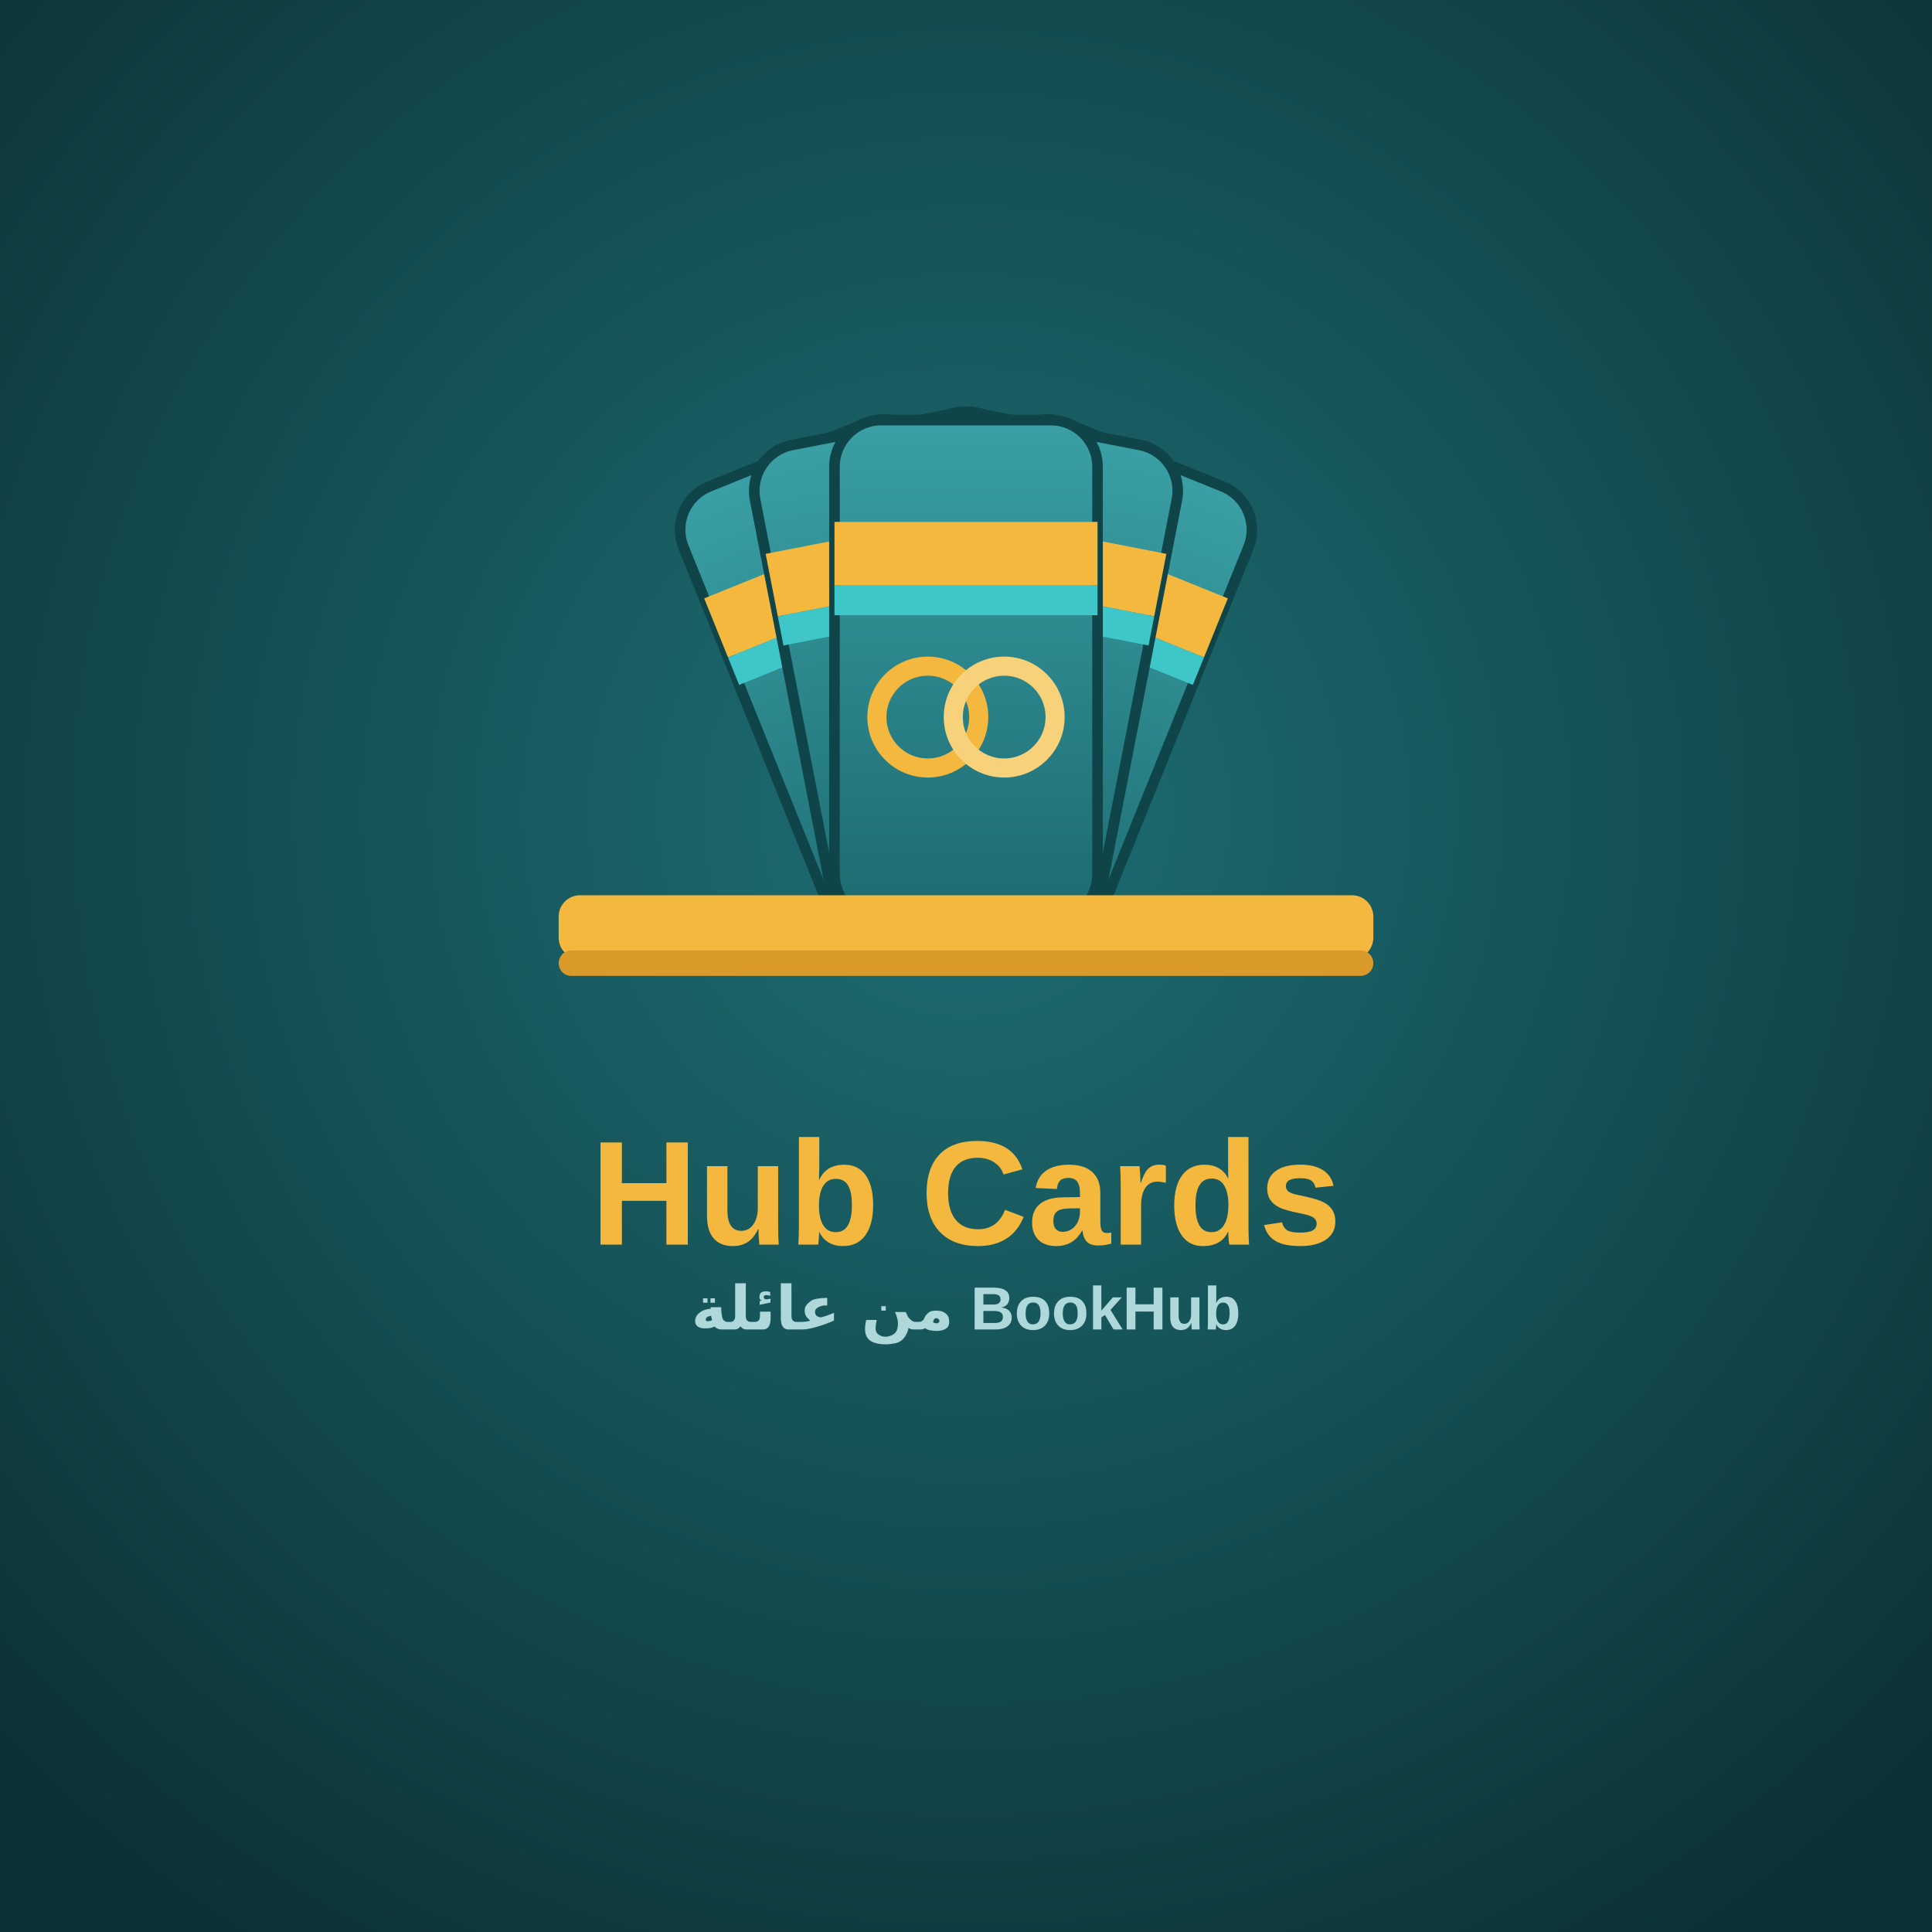
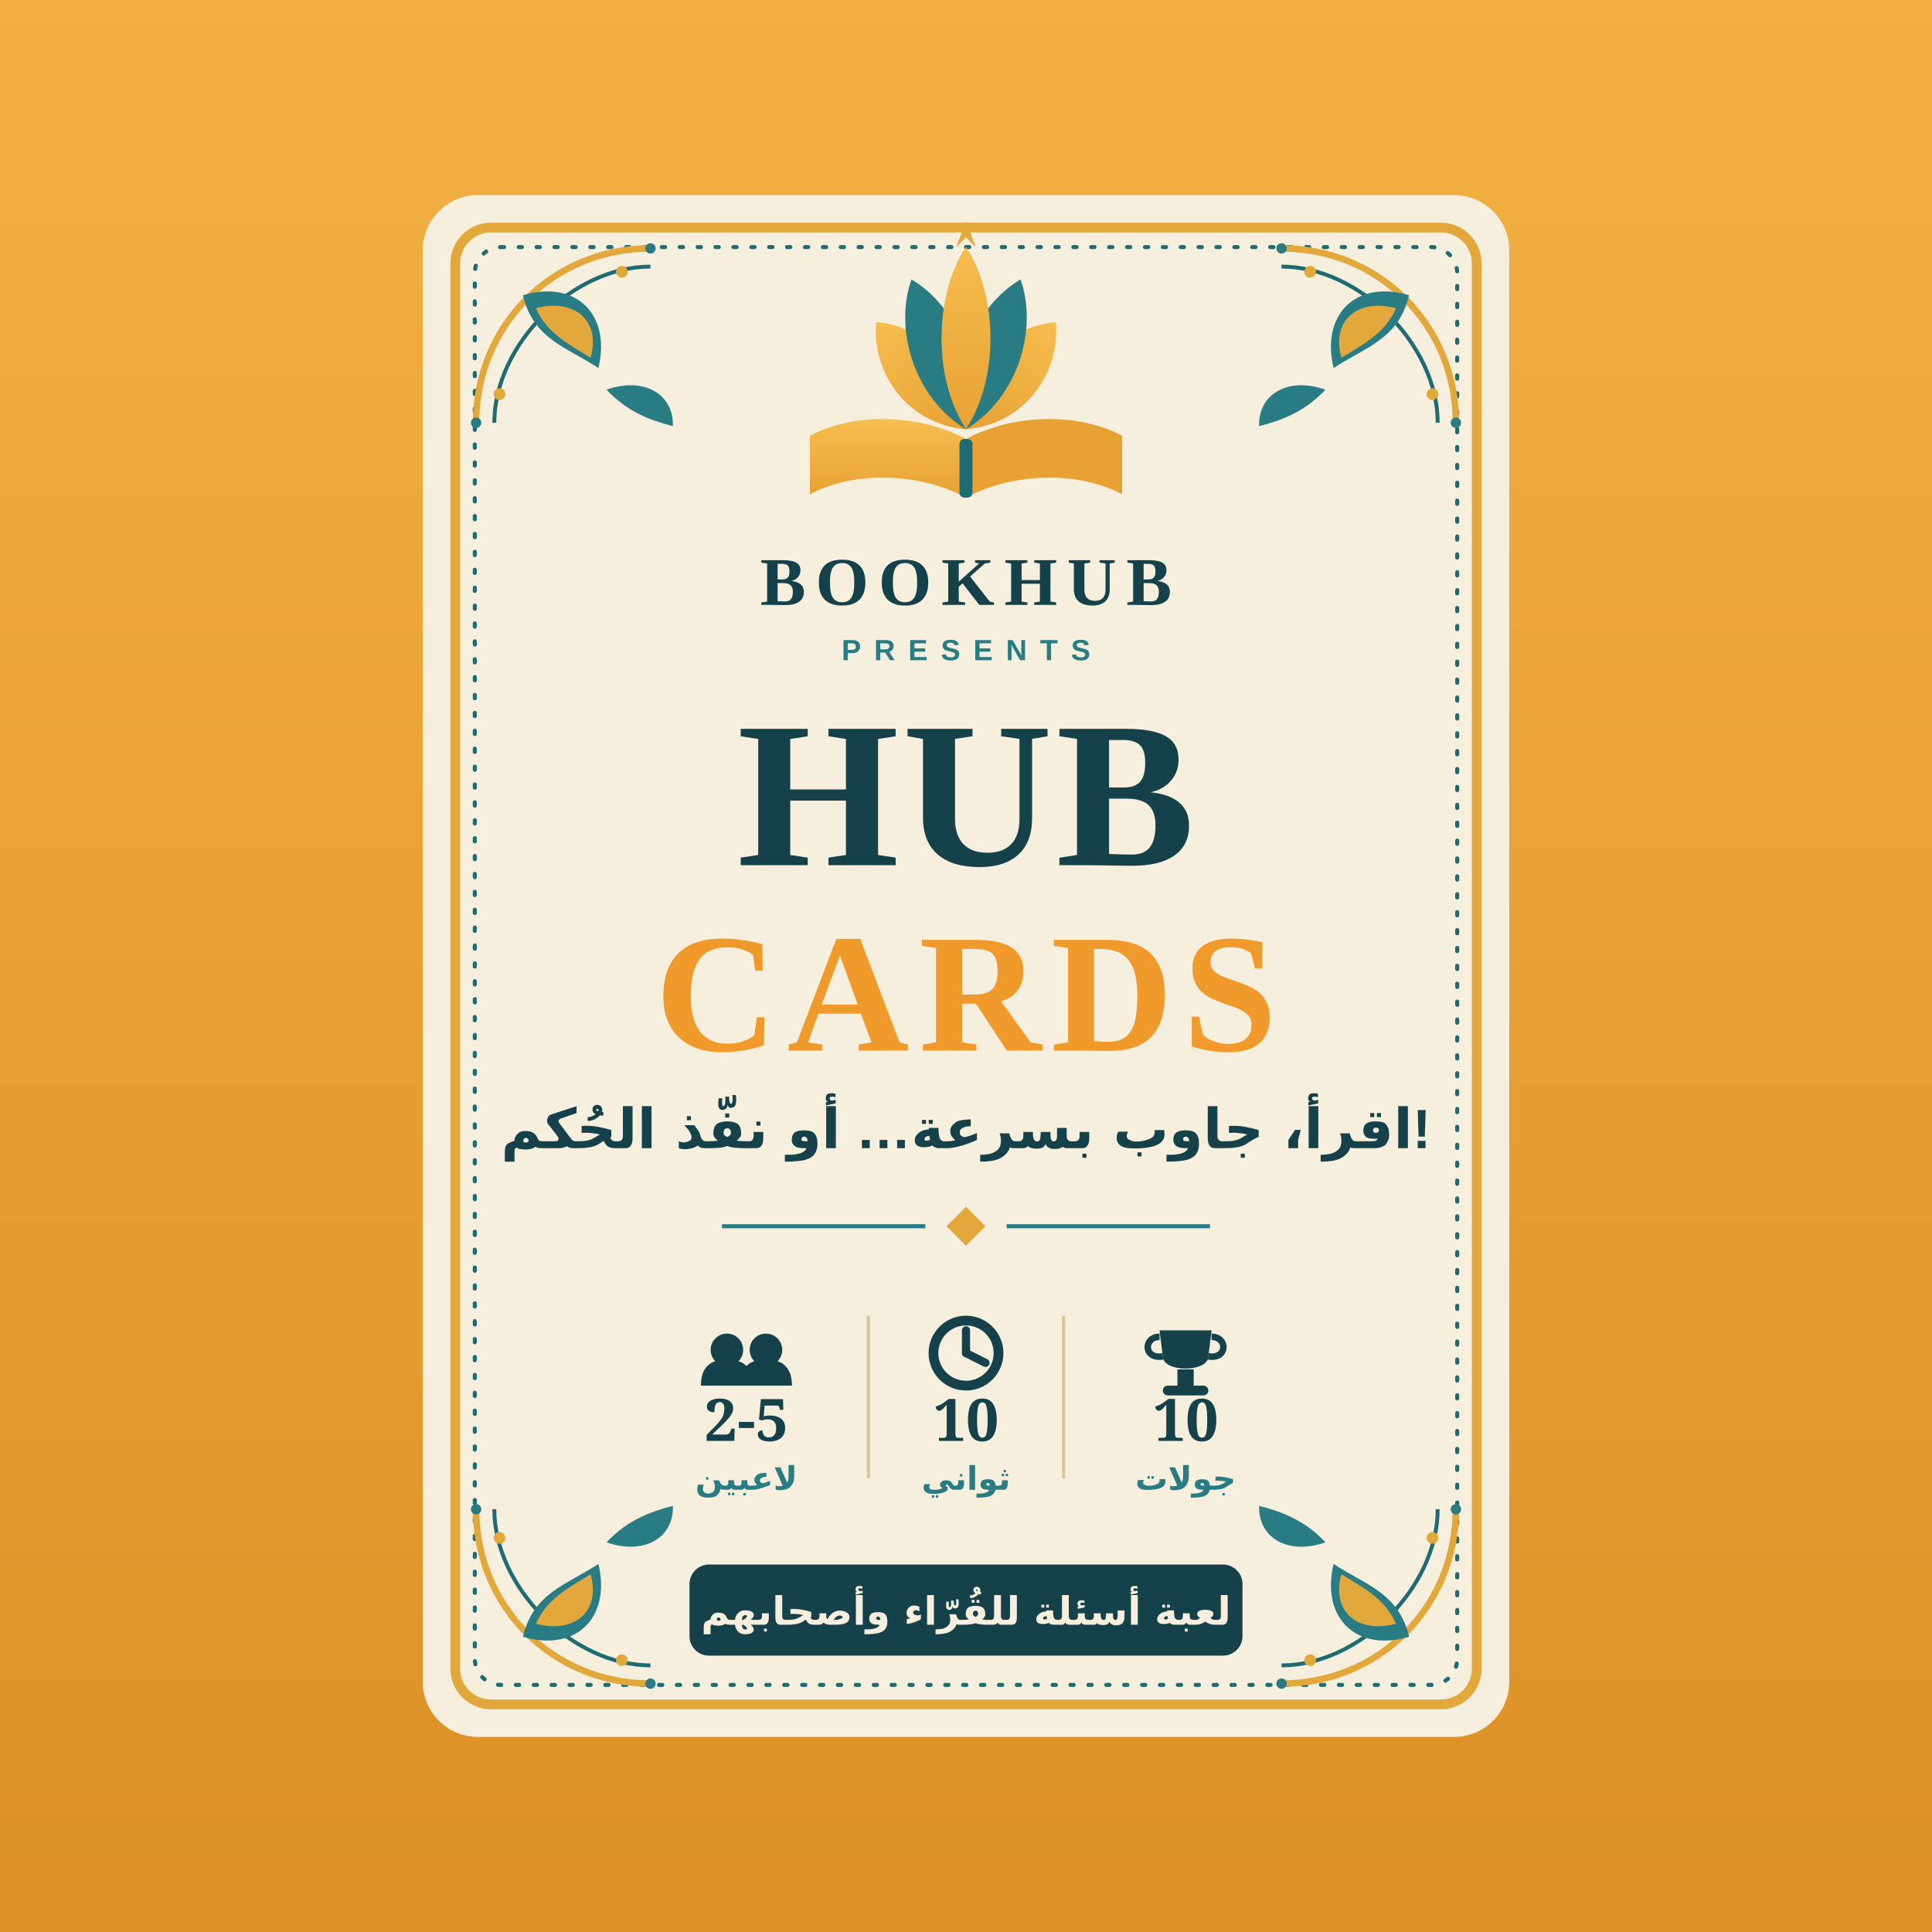
<svg xmlns="http://www.w3.org/2000/svg" viewBox="0 0 2732 2732">
  <defs>
-     <radialGradient id="bg" cx="50%" cy="42%" r="70%">
-       <stop offset="0%" stop-color="#1d6e74" />
-       <stop offset="60%" stop-color="#134a4e" />
-       <stop offset="100%" stop-color="#0c3134" />
-     </radialGradient>
-     <linearGradient id="hcSpine" x1="0" y1="0" x2="0" y2="1">
-       <stop offset="0" stop-color="#3aa0a5" />
-       <stop offset="1" stop-color="#1c6a70" />
+     <linearGradient id="goldBg" x1="0" y1="0" x2="0" y2="1">
+       <stop offset="0" stop-color="#f3b143" />
+       <stop offset="1" stop-color="#dc9026" />
    </linearGradient>
+     <linearGradient id="petalGold" x1="0" y1="0" x2="0" y2="1">
+       <stop offset="0" stop-color="#f6bd4f" />
+       <stop offset="1" stop-color="#e7a233" />
+     </linearGradient>
+     <g id="fl">
+       <path d="M16,150 C16,75 75,16 150,16" fill="none" stroke="#e3a83c" stroke-width="5" />
+       <path d="M30,150 C30,90 90,30 150,30" fill="none" stroke="#1f6b73" stroke-width="3" />
+       <path d="M52,52 C92,40 120,66 110,108 C86,92 60,86 52,52 Z" fill="#2a7c84" />
+       <path d="M62,62 C92,54 112,72 104,100 C84,88 70,80 62,62 Z" fill="#e3a83c" />
+       <path d="M120,120 C150,116 170,134 164,158 C148,150 132,140 120,120 Z" fill="#2a7c84" transform="rotate(-12 140 140)" />
+       <circle cx="34" cy="128" r="4.5" fill="#e3a83c" />
+       <circle cx="128" cy="34" r="4.5" fill="#e3a83c" />
+       <circle cx="150" cy="16" r="4" fill="#2a7c84" />
+       <circle cx="16" cy="150" r="4" fill="#2a7c84" />
+     </g>
  </defs>
-   <rect width="2732" height="2732" fill="url(#bg)" />
-   <g transform="translate(526 210) scale(6)">
-     <g transform="translate(140 176) rotate(-22)">
-       <rect x="-31" y="-112" width="62" height="118" rx="11" fill="url(#hcSpine)" stroke="#0f4448" stroke-width="2.5" />
-       <rect x="-31" y="-88" width="62" height="15" fill="#f5b83e" />
-       <rect x="-31" y="-73" width="62" height="7" fill="#3fc6c9" />
-       <rect x="-20" y="-44" width="40" height="5" rx="2.5" fill="#f5b83e" opacity="0.7" />
-       <rect x="-20" y="-33" width="28" height="5" rx="2.5" fill="#f5b83e" opacity="0.5" />
+   <rect width="2732" height="2732" fill="url(#goldBg)" />
+   <g transform="translate(538,216) scale(2.3)">
+     <rect x="26" y="26" width="668" height="948" rx="34" fill="#f6efdd" />
+     <rect x="46" y="46" width="628" height="908" rx="22" fill="none" stroke="#e3a83c" stroke-width="6" />
+     <rect x="58" y="58" width="604" height="884" rx="16" fill="none" stroke="#1f6b73" stroke-width="2.5" stroke-dasharray="2 9" stroke-linecap="round" />
+     <use href="#fl" transform="translate(46,46) scale(0.8)" />
+     <use href="#fl" transform="translate(674,46) scale(-0.8,0.8)" />
+     <use href="#fl" transform="translate(46,954) scale(0.8,-0.8)" />
+     <use href="#fl" transform="translate(674,954) scale(-0.8,-0.8)" />
+     <g transform="translate(360,170)">
+       <g>
+         <path d="M0,0 C-26,-26 -22,-64 0,-86 C22,-64 26,-26 0,0 Z" transform="rotate(-40)" fill="url(#petalGold)" />
+         <path d="M0,0 C-26,-26 -22,-64 0,-86 C22,-64 26,-26 0,0 Z" transform="rotate(40)" fill="url(#petalGold)" />
+         <path d="M0,0 C-24,-30 -20,-74 0,-98 C20,-74 24,-30 0,0 Z" transform="rotate(-20)" fill="#2a7c84" />
+         <path d="M0,0 C-24,-30 -20,-74 0,-98 C20,-74 24,-30 0,0 Z" transform="rotate(20)" fill="#2a7c84" />
+         <path d="M0,0 C-22,-34 -18,-86 0,-112 C18,-86 22,-34 0,0 Z" fill="url(#petalGold)" />
+       </g>
+       <path d="M0,-128 L6,-112 L0,-118 L-6,-112 Z" fill="#e3a83c" />
+       <path d="M0,6 C-30,-10 -70,-10 -96,4 L-96,40 C-70,26 -30,26 0,42 Z" fill="url(#petalGold)" />
+       <path d="M0,6 C30,-10 70,-10 96,4 L96,40 C70,26 30,26 0,42 Z" fill="#e7a233" />
+       <rect x="-4" y="6" width="8" height="36" rx="3" fill="#1f6b73" />
    </g>
-     <g transform="translate(140 176) rotate(22)">
-       <rect x="-31" y="-112" width="62" height="118" rx="11" fill="url(#hcSpine)" stroke="#0f4448" stroke-width="2.5" />
-       <rect x="-31" y="-88" width="62" height="15" fill="#f5b83e" />
-       <rect x="-31" y="-73" width="62" height="7" fill="#3fc6c9" />
-       <rect x="-20" y="-44" width="40" height="5" rx="2.5" fill="#f5b83e" opacity="0.7" />
-       <rect x="-20" y="-33" width="28" height="5" rx="2.5" fill="#f5b83e" opacity="0.5" />
+     <text x="360" y="278" font-family="Georgia, 'Times New Roman', serif" font-size="42" font-weight="700" letter-spacing="6" fill="#15414a" text-anchor="middle">BOOKHUB</text>
+     <text x="360" y="312" font-family="Arial, sans-serif" font-size="18" font-weight="700" letter-spacing="8" fill="#2a7c84" text-anchor="middle">PRESENTS</text>
+     <text x="360" y="438" font-family="Georgia, 'Times New Roman', serif" font-size="128" font-weight="900" letter-spacing="2" fill="#15414a" text-anchor="middle">HUB</text>
+     <text x="360" y="552" font-family="Georgia, 'Times New Roman', serif" font-size="104" font-weight="900" letter-spacing="6" fill="#ef9a2b" text-anchor="middle">CARDS</text>
+     <text x="360" y="612" font-family="'Tajawal', Arial, sans-serif" font-size="34" font-weight="800" fill="#15414a" text-anchor="middle">اقرأ، جاوب بسرعة… أو نفّذ الحُكم!</text>
+     <g stroke="#2a7c84" stroke-width="2.5" fill="none">
+       <line x1="210" y1="660" x2="335" y2="660" />
+       <line x1="385" y1="660" x2="510" y2="660" />
    </g>
-     <g transform="translate(140 176) rotate(-11)">
-       <rect x="-31" y="-112" width="62" height="118" rx="11" fill="url(#hcSpine)" stroke="#0f4448" stroke-width="2.5" />
-       <rect x="-31" y="-88" width="62" height="15" fill="#f5b83e" />
-       <rect x="-31" y="-73" width="62" height="7" fill="#3fc6c9" />
-       <rect x="-20" y="-44" width="40" height="5" rx="2.5" fill="#f5b83e" opacity="0.7" />
-       <rect x="-20" y="-33" width="28" height="5" rx="2.5" fill="#f5b83e" opacity="0.5" />
+     <path d="M360,648 L372,660 L360,672 L348,660 Z" fill="#e3a83c" />
+     <g text-anchor="middle">
+       <g transform="translate(225,740)" fill="#15414a">
+         <circle cx="-12" cy="-4" r="10" />
+         <circle cx="12" cy="-4" r="10" />
+         <path d="M-28,18 C-28,2 -16,2 -12,2 C-8,2 4,2 4,18 Z" />
+         <path d="M-4,18 C-4,2 8,2 12,2 C16,2 28,2 28,18 Z" />
+       </g>
+       <text x="225" y="792" font-family="Georgia, serif" font-size="36" font-weight="900" fill="#15414a">2-5</text>
+       <text x="225" y="822" font-family="'Tajawal',Arial,sans-serif" font-size="20" font-weight="700" fill="#2a7c84">لاعبين</text>
+       <g transform="translate(360,738)" fill="none" stroke="#15414a" stroke-width="6">
+         <circle cx="0" cy="0" r="20" />
+       </g>
+       <line x1="360" y1="738" x2="360" y2="724" stroke="#15414a" stroke-width="5" stroke-linecap="round" />
+       <line x1="360" y1="738" x2="372" y2="744" stroke="#15414a" stroke-width="5" stroke-linecap="round" />
+       <text x="360" y="792" font-family="Georgia, serif" font-size="36" font-weight="900" fill="#15414a">10</text>
+       <text x="360" y="822" font-family="'Tajawal',Arial,sans-serif" font-size="20" font-weight="700" fill="#2a7c84">ثواني</text>
+       <g transform="translate(495,742)" fill="#15414a">
+         <path d="M-16,-18 L16,-18 L14,-2 C14,8 -14,8 -14,-2 Z" />
+         <path d="M-16,-14 C-26,-14 -26,0 -14,-2" fill="none" stroke="#15414a" stroke-width="4" />
+         <path d="M16,-14 C26,-14 26,0 14,-2" fill="none" stroke="#15414a" stroke-width="4" />
+         <rect x="-5" y="6" width="10" height="10" />
+         <rect x="-14" y="16" width="28" height="6" rx="3" />
+       </g>
+       <text x="495" y="792" font-family="Georgia, serif" font-size="36" font-weight="900" fill="#15414a">10</text>
+       <text x="495" y="822" font-family="'Tajawal',Arial,sans-serif" font-size="20" font-weight="700" fill="#2a7c84">جولات</text>
+       <line x1="300" y1="715" x2="300" y2="815" stroke="#d8c79c" stroke-width="2" />
+       <line x1="420" y1="715" x2="420" y2="815" stroke="#d8c79c" stroke-width="2" />
    </g>
-     <g transform="translate(140 176) rotate(11)">
-       <rect x="-31" y="-112" width="62" height="118" rx="11" fill="url(#hcSpine)" stroke="#0f4448" stroke-width="2.5" />
-       <rect x="-31" y="-88" width="62" height="15" fill="#f5b83e" />
-       <rect x="-31" y="-73" width="62" height="7" fill="#3fc6c9" />
-       <rect x="-20" y="-44" width="40" height="5" rx="2.5" fill="#f5b83e" opacity="0.7" />
-       <rect x="-20" y="-33" width="28" height="5" rx="2.5" fill="#f5b83e" opacity="0.5" />
-     </g>
-     <g transform="translate(140 176) rotate(0)">
-       <rect x="-31" y="-112" width="62" height="118" rx="11" fill="url(#hcSpine)" stroke="#0f4448" stroke-width="2.5" />
-       <rect x="-31" y="-88" width="62" height="15" fill="#f5b83e" />
-       <rect x="-31" y="-73" width="62" height="7" fill="#3fc6c9" />
-       <circle cx="-9" cy="-42" r="12" fill="none" stroke="#f5b83e" stroke-width="4.5" />
-       <circle cx="9" cy="-42" r="12" fill="none" stroke="#f8d27a" stroke-width="4.5" />
-     </g>
-     <rect x="44" y="176" width="192" height="15" rx="5" fill="#f5b83e" />
-     <rect x="44" y="189" width="192" height="6" rx="3" fill="#d99a2a" />
+     <rect x="190" y="868" width="340" height="56" rx="12" fill="#15414a" />
+     <text x="360" y="905" font-family="'Tajawal',Arial,sans-serif" font-size="24" font-weight="700" fill="#f6efdd" text-anchor="middle">لعبة أسئلة للقُرّاء وأصحابهم</text>
  </g>
-   <text x="1366" y="1760" font-family="Arial, sans-serif" font-size="210" font-weight="900" fill="#f5b83e" text-anchor="middle">Hub Cards</text>
-   <text x="1366" y="1880" font-family="Arial, sans-serif" font-size="86" font-weight="700" fill="#aed8d9" text-anchor="middle">من عائلة BookHub</text>
</svg>
